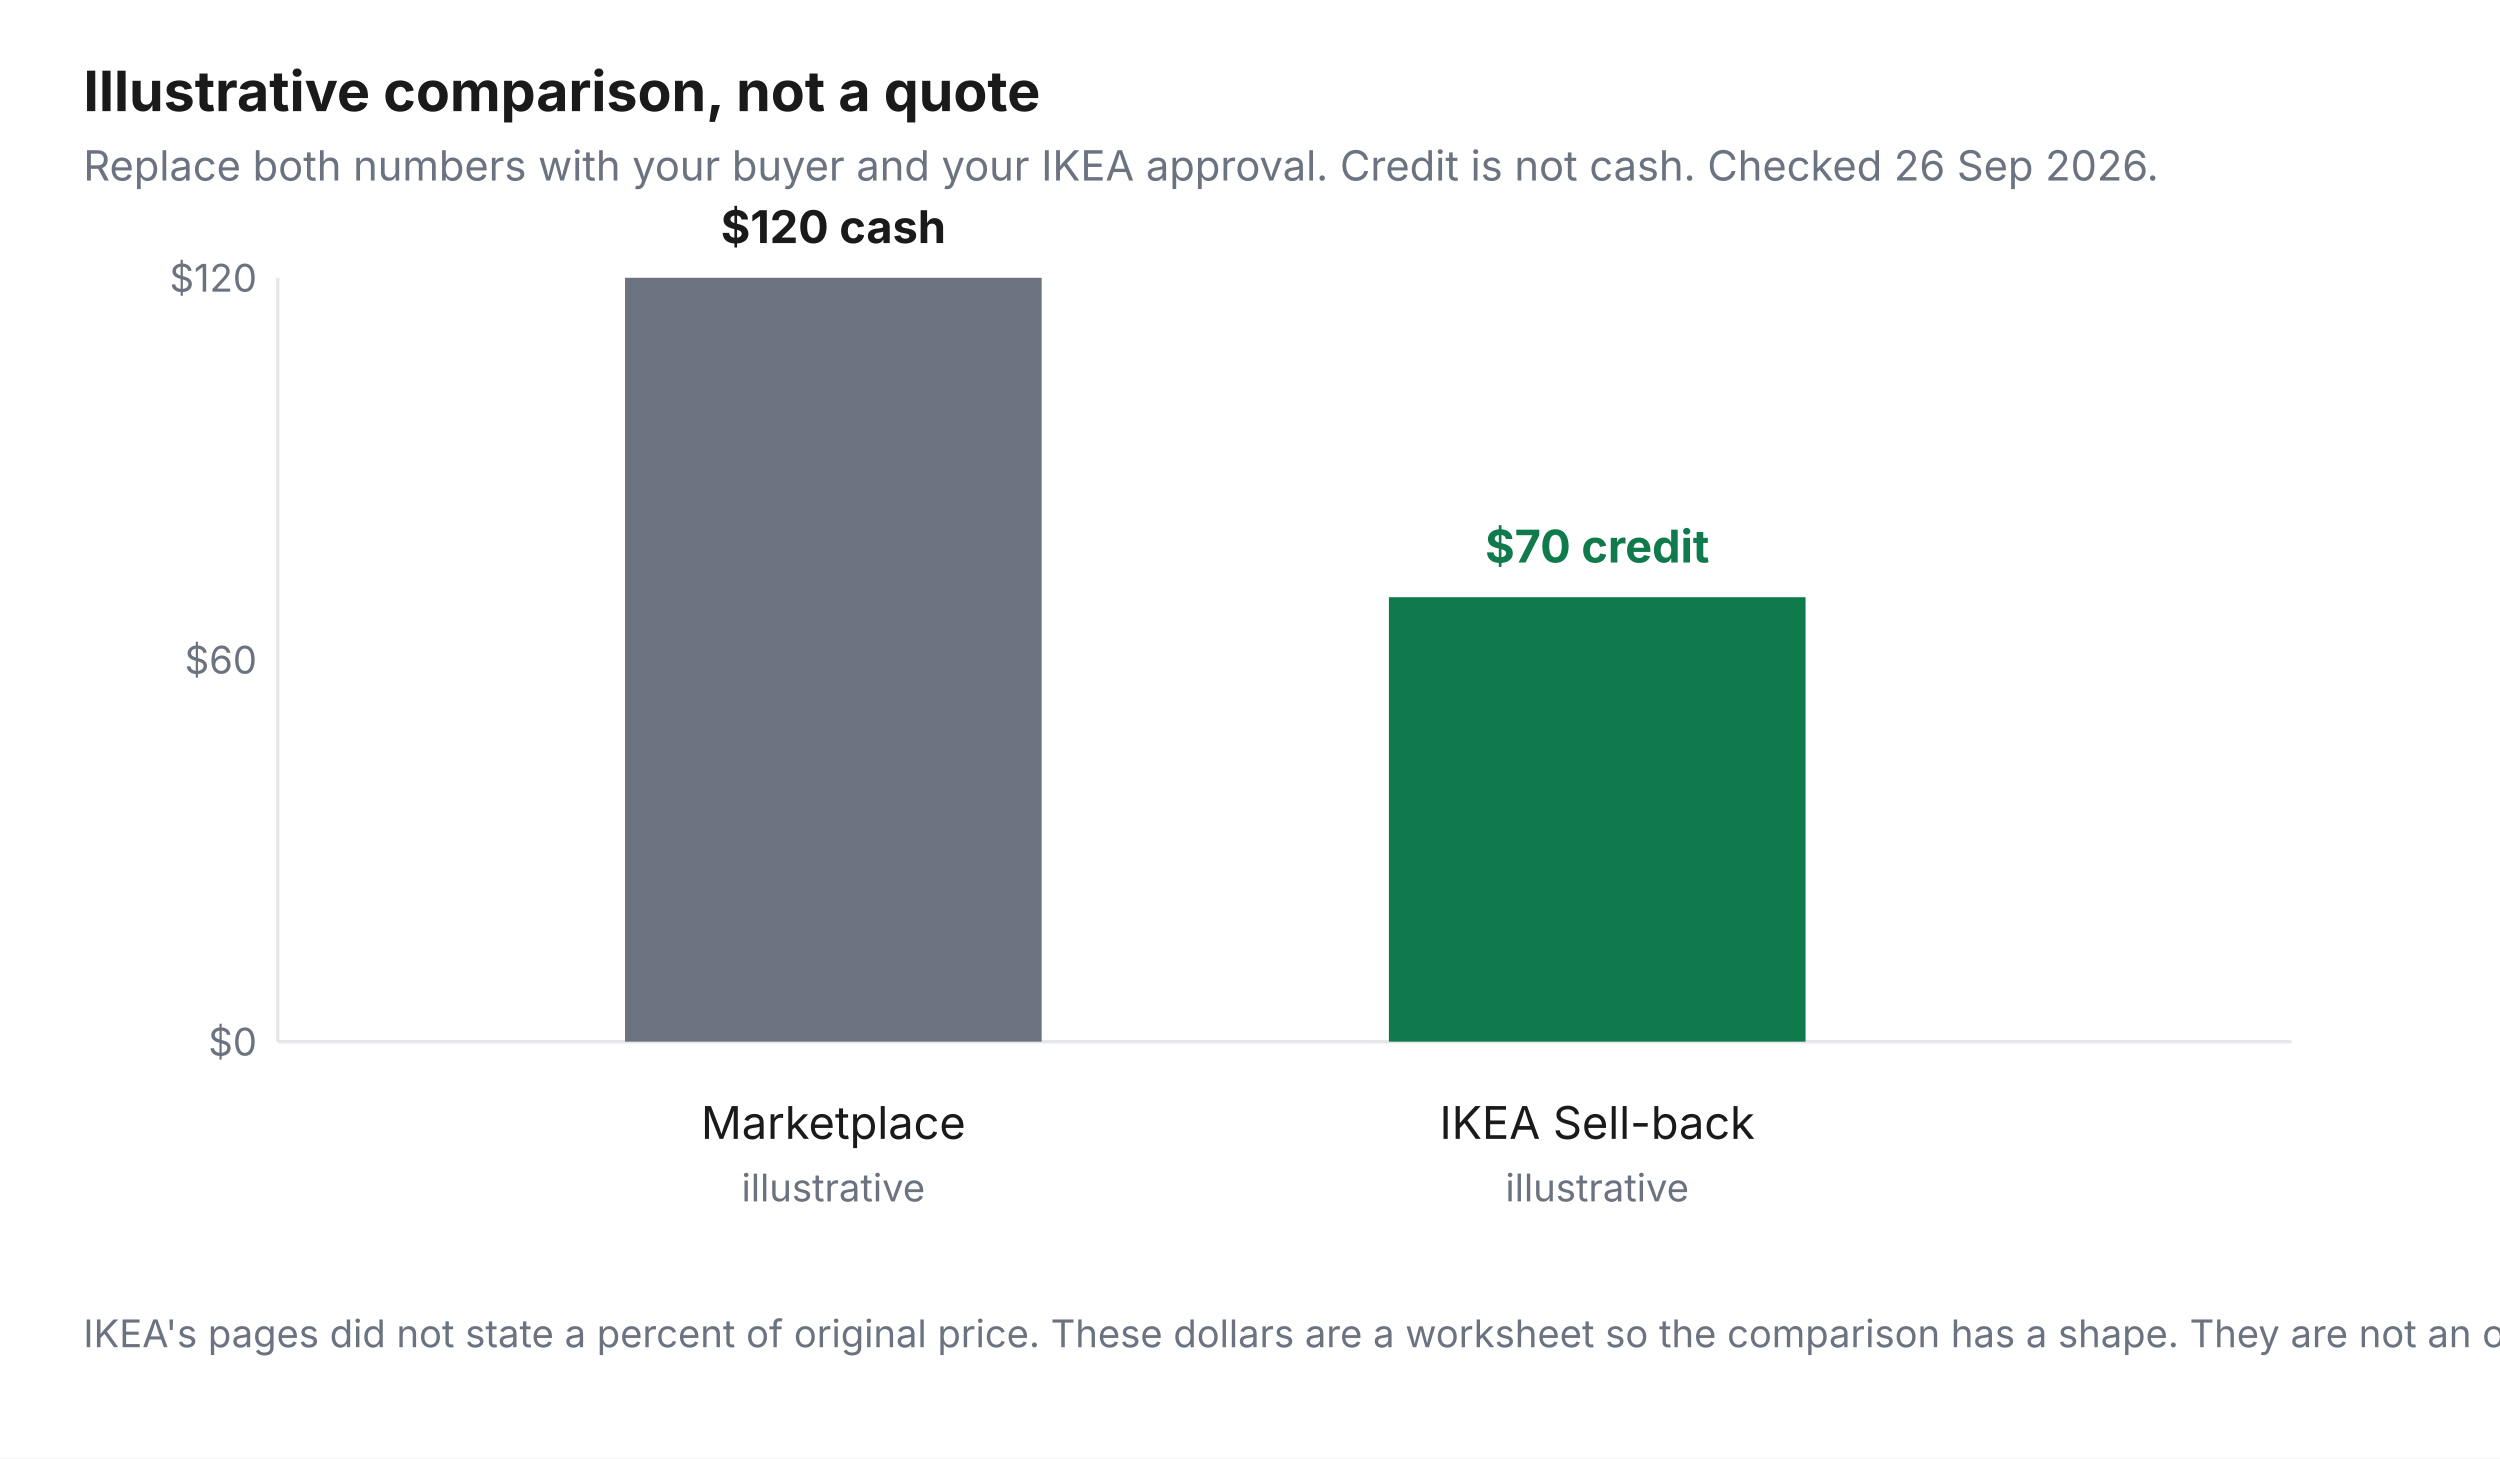
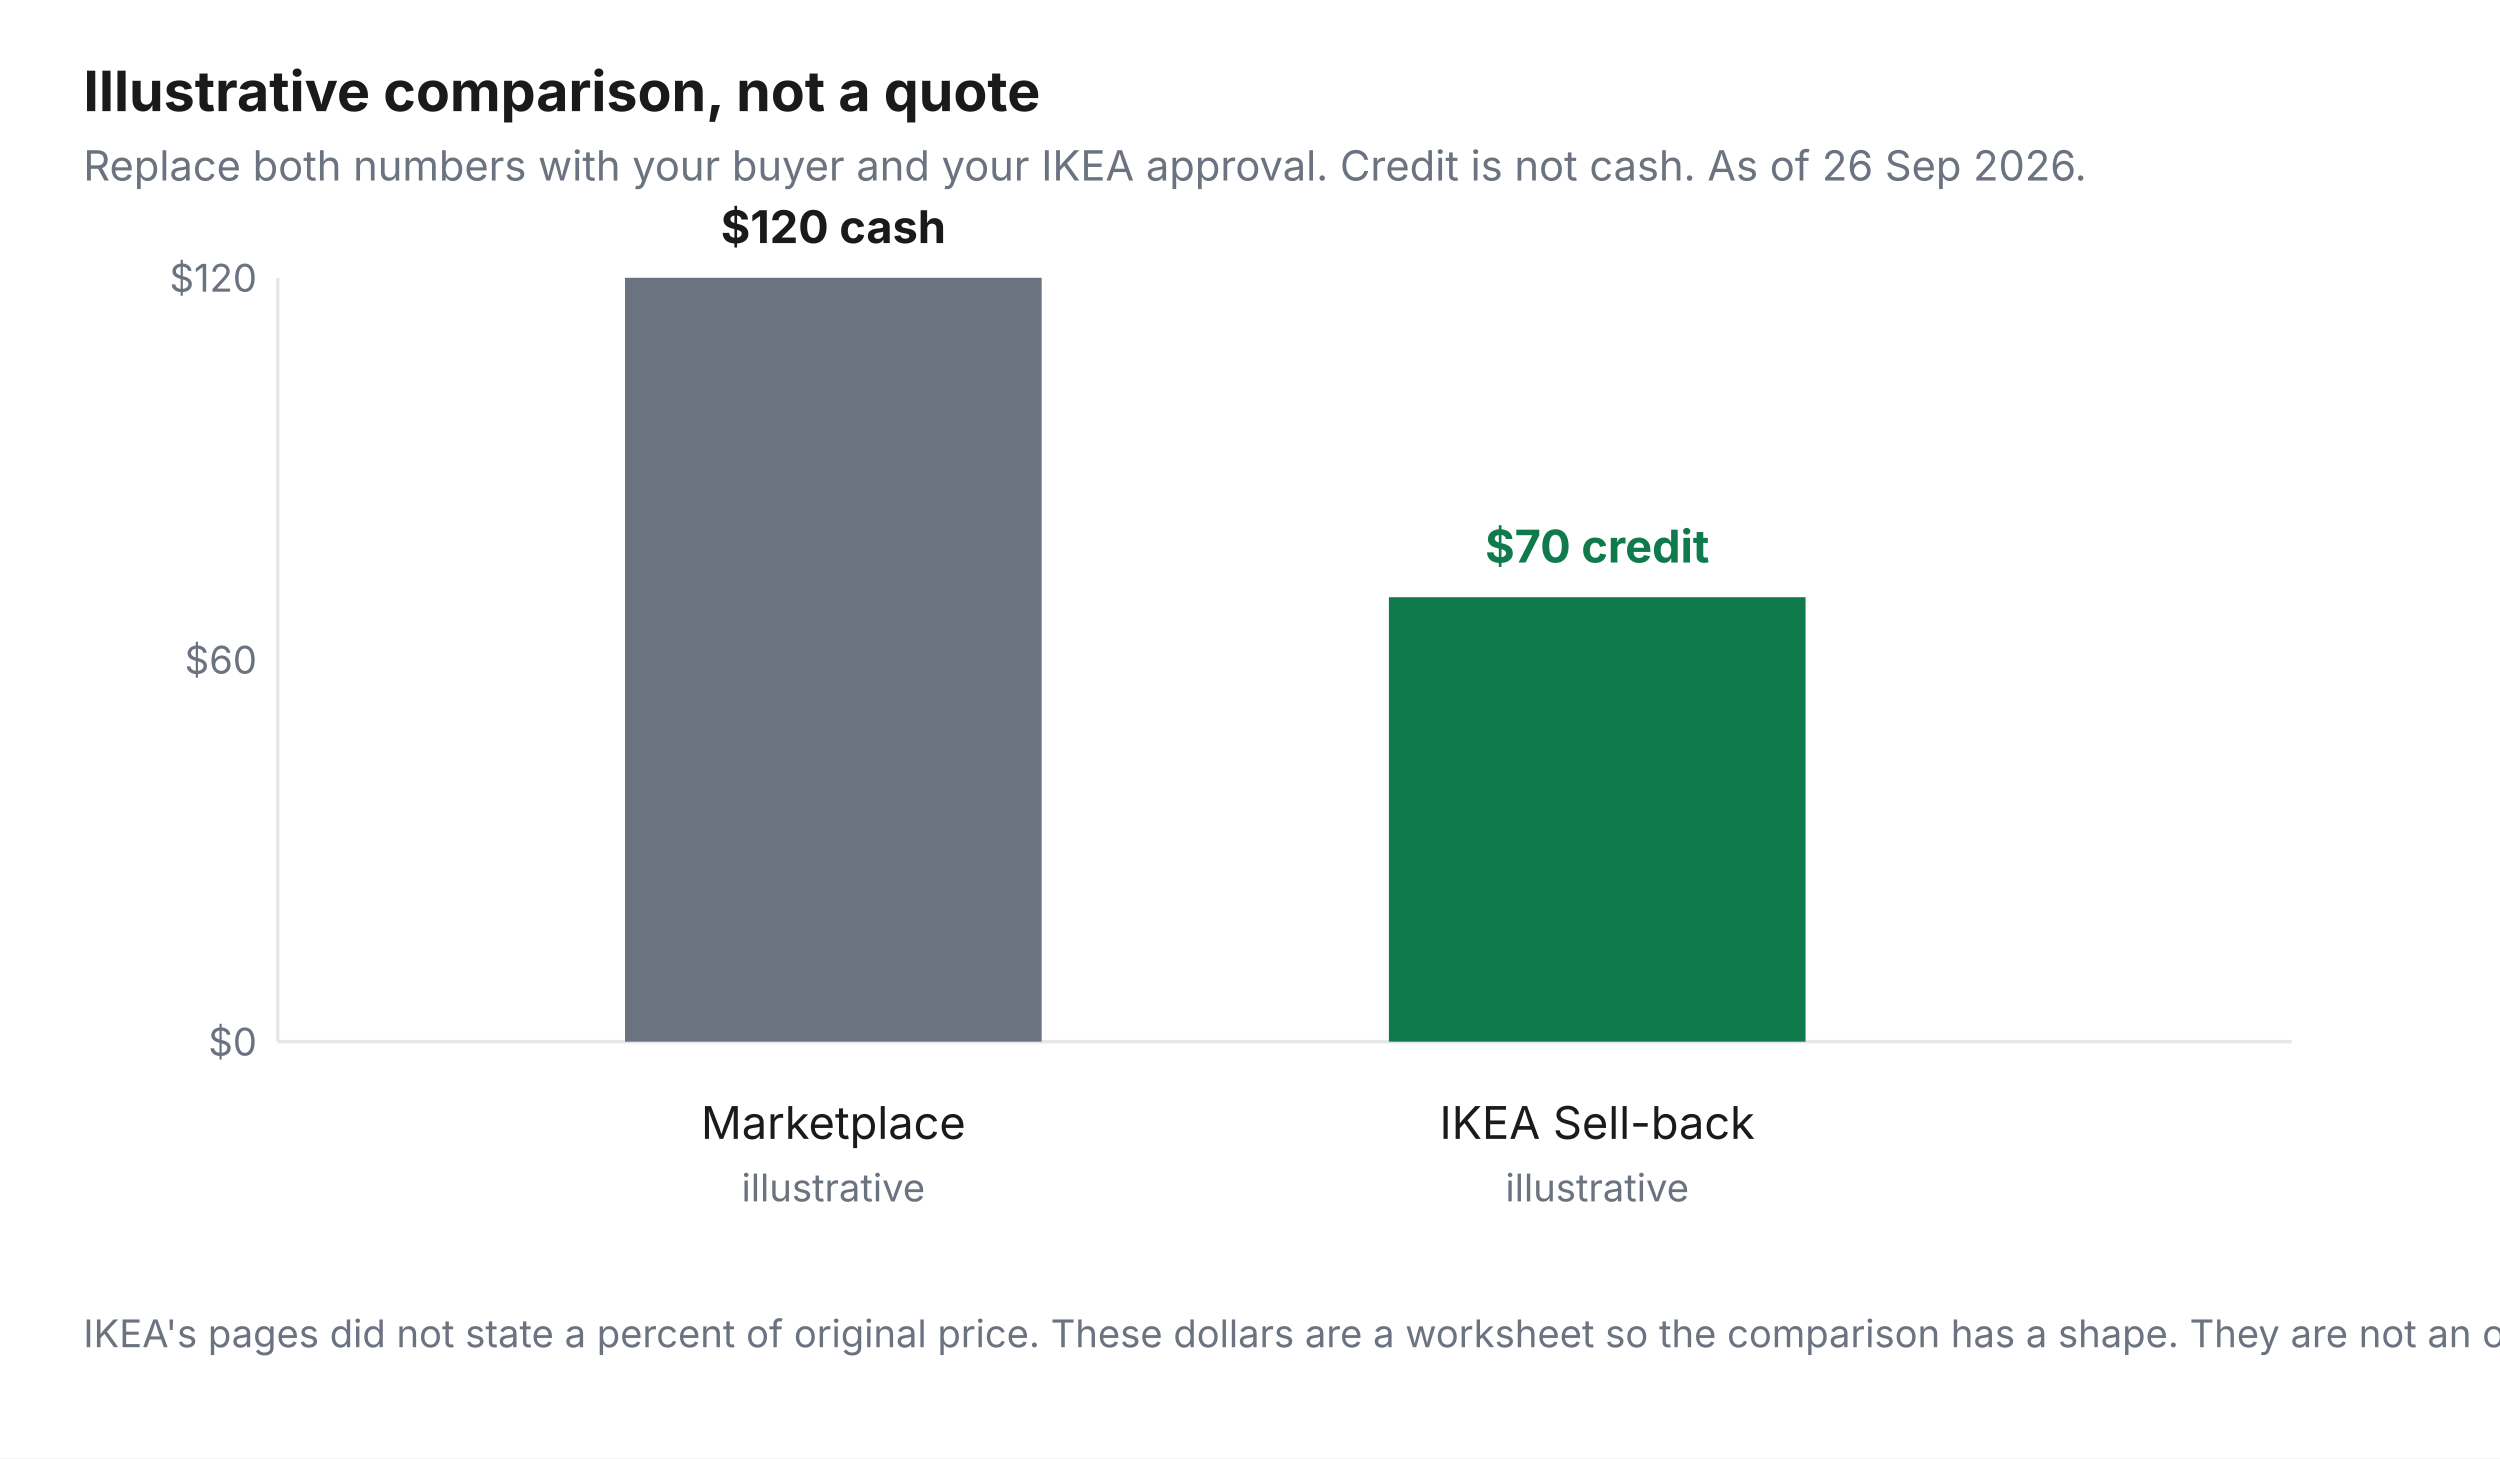
<svg xmlns="http://www.w3.org/2000/svg" viewBox="0 0 720 420" role="img">
  <rect width="720" height="420" fill="#FFFFFF" />
  <text x="24" y="32" font-family="Inter, Arial, sans-serif" font-size="16" font-weight="700" fill="#1A1A1A">Illustrative comparison, not a quote</text>
-   <text x="24" y="52" font-family="Inter, Arial, sans-serif" font-size="12" fill="#6B7280">Replace both numbers with your buyer and your IKEA approval. Credit is not cash. Checked 26 Sep 2026.</text>
+   <text x="24" y="52" font-family="Inter, Arial, sans-serif" font-size="12" fill="#6B7280">Replace both numbers with your buyer and your IKEA approval. Credit is not cash. As of 26 Sep 2026.</text>
  <line x1="80" y1="80" x2="80" y2="300" stroke="#E5E7EB" />
  <line x1="80" y1="300" x2="660" y2="300" stroke="#E5E7EB" />
  <g font-family="Inter, Arial, sans-serif" font-size="11" fill="#6B7280">
    <text x="74" y="304" text-anchor="end">$0</text>
    <text x="74" y="194" text-anchor="end">$60</text>
    <text x="74" y="84" text-anchor="end">$120</text>
  </g>
  <rect x="180" y="80" width="120" height="220" fill="#6B7280" />
  <rect x="400" y="172" width="120" height="128" fill="#0F7A4B" />
  <g font-family="Inter, Arial, sans-serif" font-size="13" fill="#1A1A1A">
    <text x="240" y="70" text-anchor="middle" font-weight="700">$120 cash</text>
    <text x="240" y="328" text-anchor="middle">Marketplace</text>
    <text x="240" y="346" text-anchor="middle" font-size="11" fill="#6B7280">illustrative</text>
    <text x="460" y="162" text-anchor="middle" font-weight="700" fill="#0F7A4B">$70 credit</text>
    <text x="460" y="328" text-anchor="middle">IKEA Sell-back</text>
    <text x="460" y="346" text-anchor="middle" font-size="11" fill="#6B7280">illustrative</text>
  </g>
  <text x="24" y="388" font-family="Inter, Arial, sans-serif" font-size="11" fill="#6B7280">IKEA's pages did not state a percent of original price. These dollars are a worksheet so the comparison has a shape. They are not an offer.</text>
</svg>
